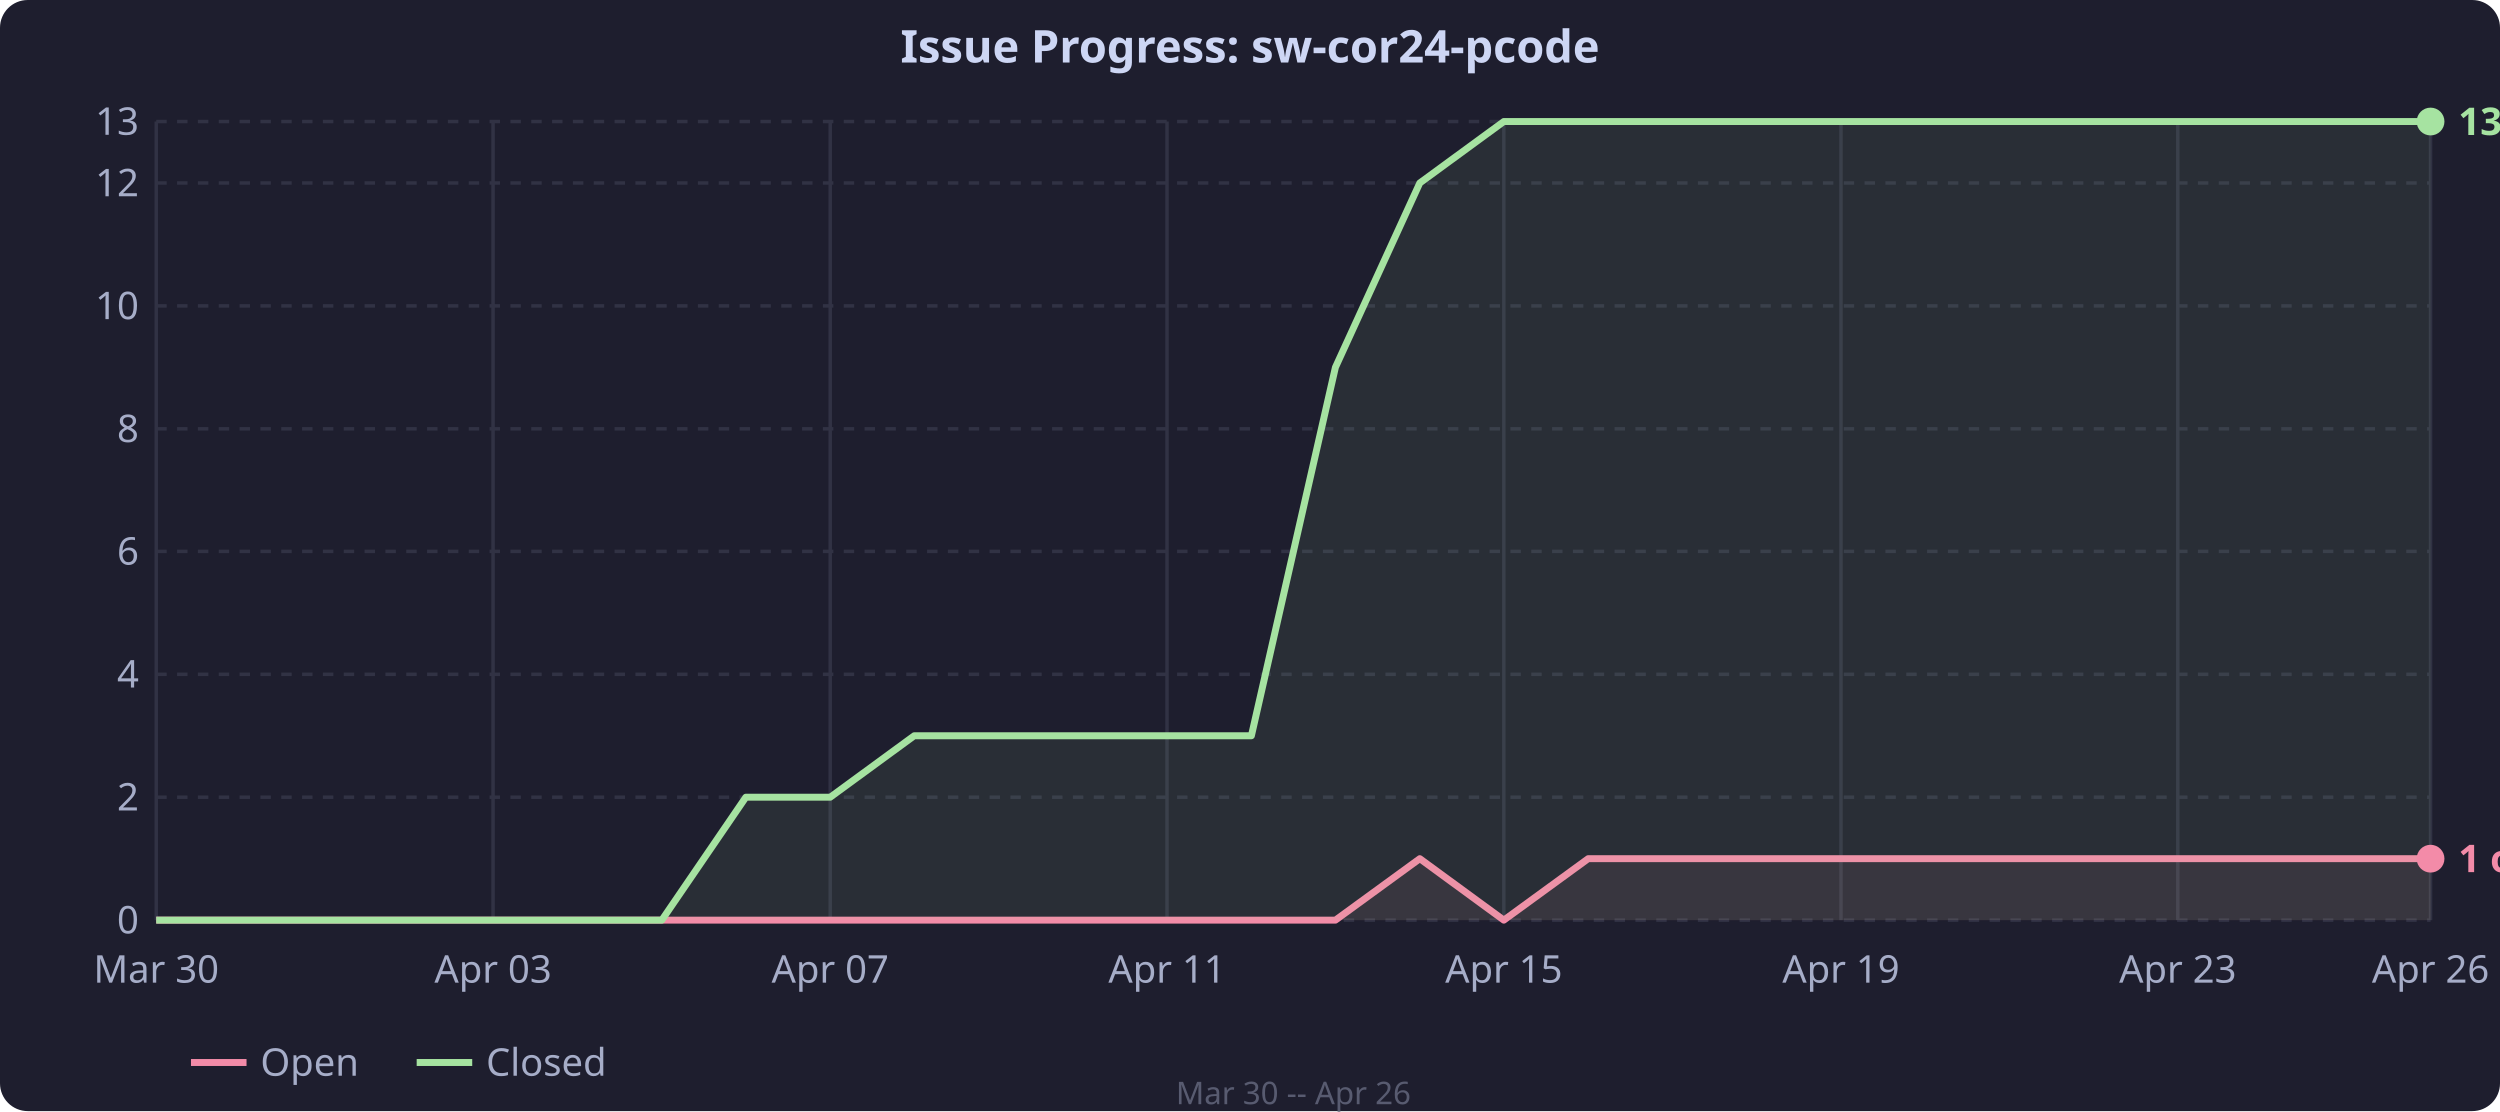
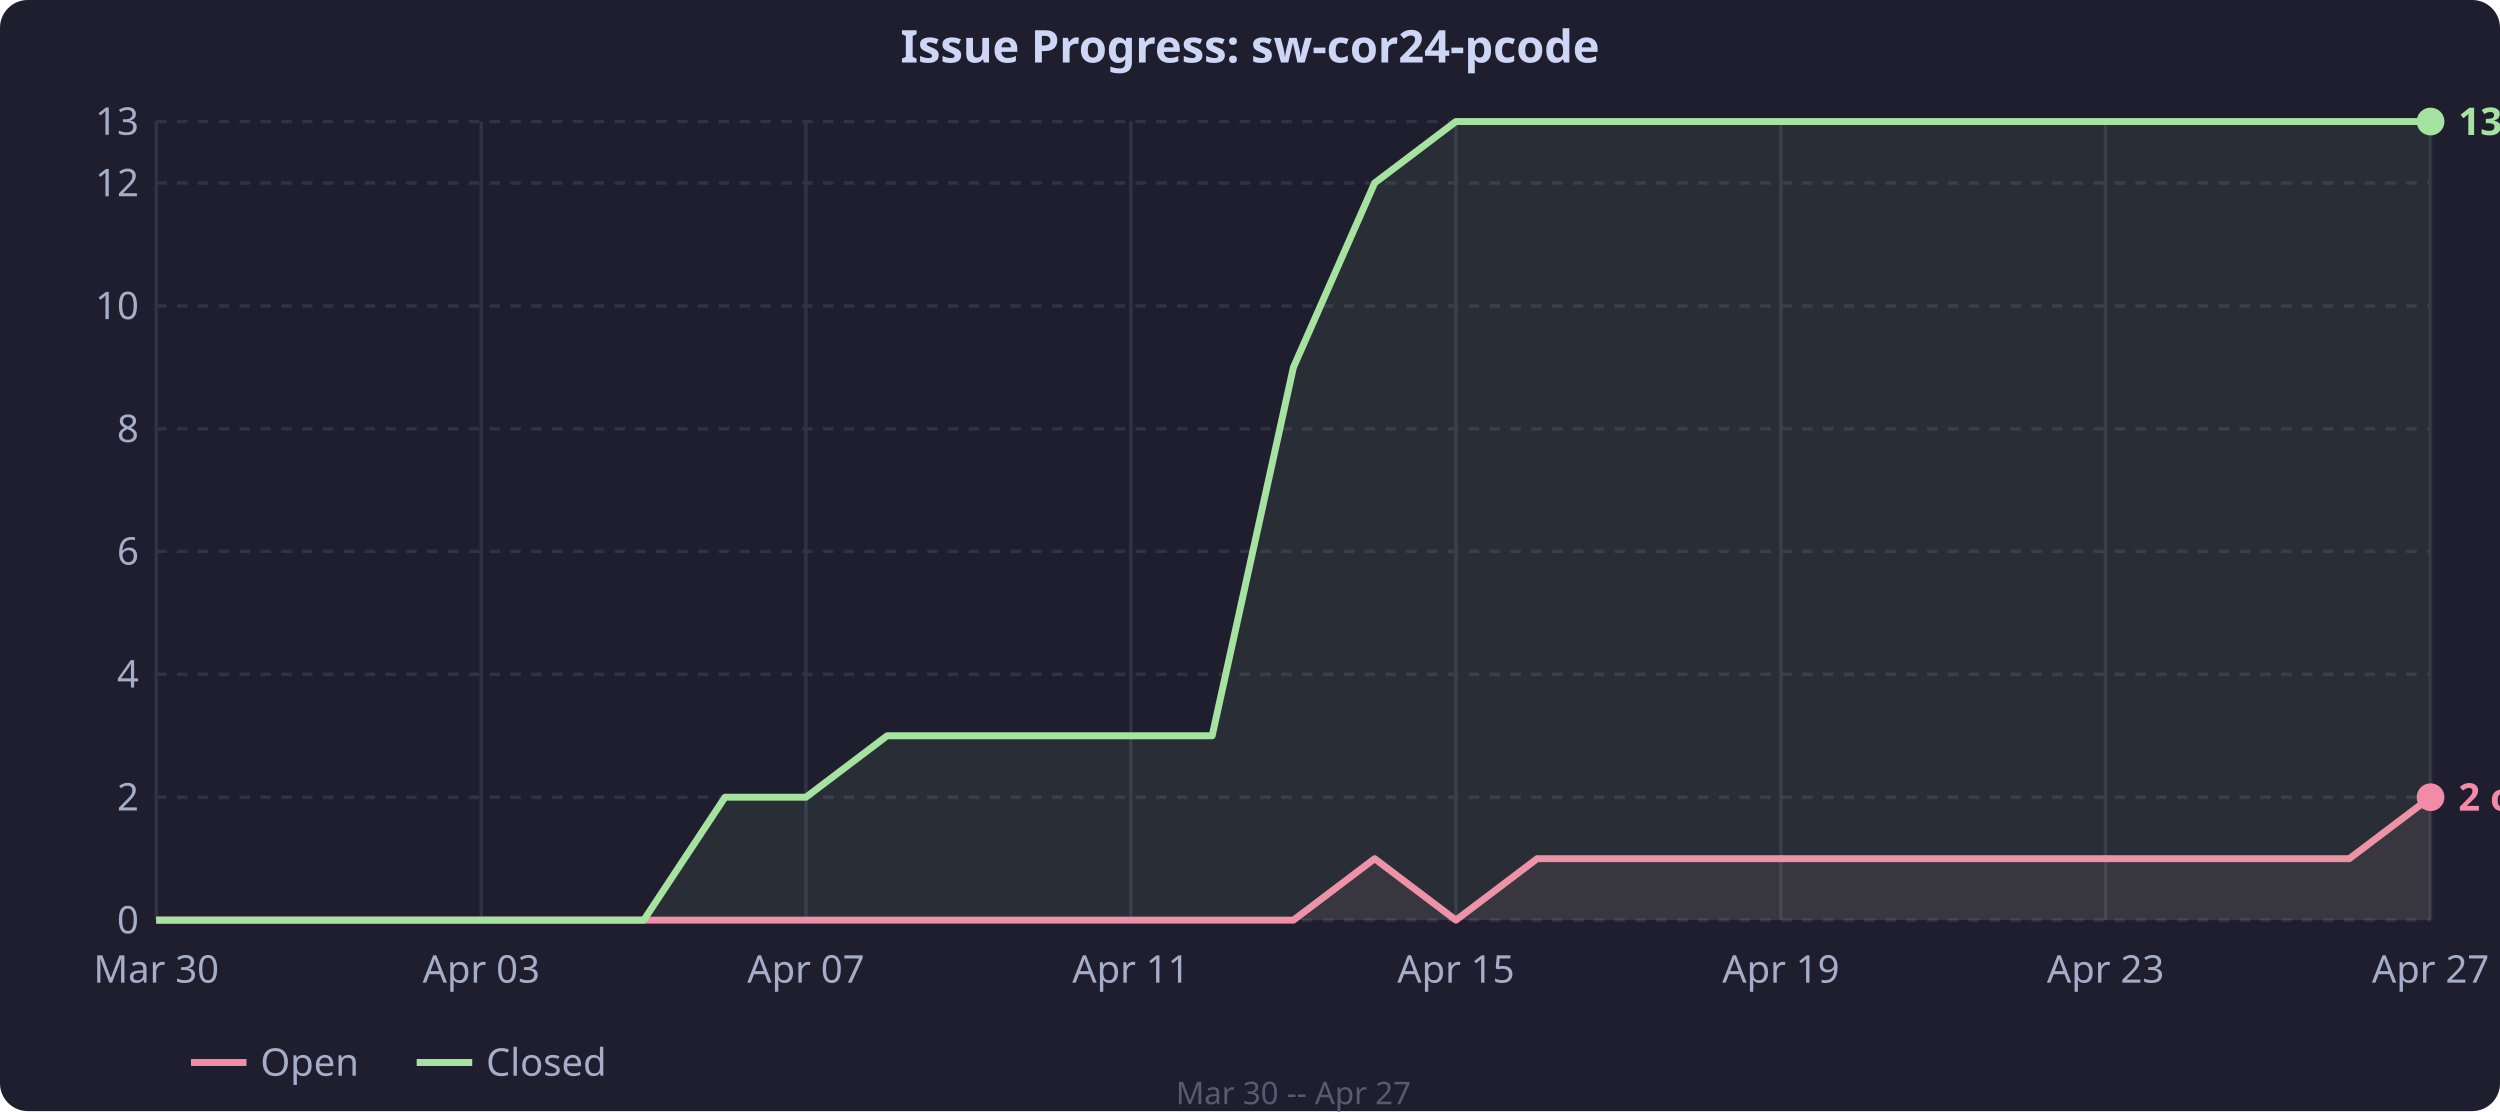
<svg xmlns="http://www.w3.org/2000/svg" viewBox="0 0 720 320" style="font-family: system-ui, sans-serif; font-size: 11px; color: #cdd6f4;">
  <rect width="720" height="320" fill="#1e1e2e" rx="8" />
  <line x1="45" y1="265.0" x2="700" y2="265.0" stroke="#313244" stroke-dasharray="3,3" />
  <text x="40" y="265.0" fill="#a6adc8" text-anchor="end" dominant-baseline="middle">0</text>
  <line x1="45" y1="229.6" x2="700" y2="229.6" stroke="#313244" stroke-dasharray="3,3" />
  <text x="40" y="229.6" fill="#a6adc8" text-anchor="end" dominant-baseline="middle">2</text>
  <line x1="45" y1="194.2" x2="700" y2="194.2" stroke="#313244" stroke-dasharray="3,3" />
  <text x="40" y="194.2" fill="#a6adc8" text-anchor="end" dominant-baseline="middle">4</text>
  <line x1="45" y1="158.8" x2="700" y2="158.8" stroke="#313244" stroke-dasharray="3,3" />
  <text x="40" y="158.8" fill="#a6adc8" text-anchor="end" dominant-baseline="middle">6</text>
  <line x1="45" y1="123.5" x2="700" y2="123.5" stroke="#313244" stroke-dasharray="3,3" />
  <text x="40" y="123.5" fill="#a6adc8" text-anchor="end" dominant-baseline="middle">8</text>
  <line x1="45" y1="88.1" x2="700" y2="88.1" stroke="#313244" stroke-dasharray="3,3" />
  <text x="40" y="88.1" fill="#a6adc8" text-anchor="end" dominant-baseline="middle">10</text>
  <line x1="45" y1="52.7" x2="700" y2="52.7" stroke="#313244" stroke-dasharray="3,3" />
  <text x="40" y="52.7" fill="#a6adc8" text-anchor="end" dominant-baseline="middle">12</text>
  <line x1="45" y1="35.0" x2="700" y2="35.0" stroke="#313244" stroke-dasharray="3,3" />
  <text x="40" y="35.0" fill="#a6adc8" text-anchor="end" dominant-baseline="middle">13</text>
  <text x="45.0" y="283" fill="#a6adc8" text-anchor="middle">Mar 30</text>
  <line x1="45.0" y1="35" x2="45.0" y2="265" stroke="#313244" />
-   <text x="142.0" y="283" fill="#a6adc8" text-anchor="middle">Apr 03</text>
-   <line x1="142.0" y1="35" x2="142.0" y2="265" stroke="#313244" />
-   <text x="239.1" y="283" fill="#a6adc8" text-anchor="middle">Apr 07</text>
-   <line x1="239.1" y1="35" x2="239.1" y2="265" stroke="#313244" />
-   <text x="336.1" y="283" fill="#a6adc8" text-anchor="middle">Apr 11</text>
-   <line x1="336.1" y1="35" x2="336.1" y2="265" stroke="#313244" />
-   <text x="433.1" y="283" fill="#a6adc8" text-anchor="middle">Apr 15</text>
-   <line x1="433.1" y1="35" x2="433.1" y2="265" stroke="#313244" />
-   <text x="530.2" y="283" fill="#a6adc8" text-anchor="middle">Apr 19</text>
-   <line x1="530.2" y1="35" x2="530.2" y2="265" stroke="#313244" />
-   <text x="627.2" y="283" fill="#a6adc8" text-anchor="middle">Apr 23</text>
-   <line x1="627.2" y1="35" x2="627.2" y2="265" stroke="#313244" />
-   <text x="700.0" y="283" fill="#a6adc8" text-anchor="middle">Apr 26</text>
+   <text x="138.6" y="283" fill="#a6adc8" text-anchor="middle">Apr 03</text>
+   <line x1="138.6" y1="35" x2="138.6" y2="265" stroke="#313244" />
+   <text x="232.1" y="283" fill="#a6adc8" text-anchor="middle">Apr 07</text>
+   <line x1="232.1" y1="35" x2="232.1" y2="265" stroke="#313244" />
+   <text x="325.7" y="283" fill="#a6adc8" text-anchor="middle">Apr 11</text>
+   <line x1="325.7" y1="35" x2="325.7" y2="265" stroke="#313244" />
+   <text x="419.3" y="283" fill="#a6adc8" text-anchor="middle">Apr 15</text>
+   <line x1="419.3" y1="35" x2="419.3" y2="265" stroke="#313244" />
+   <text x="512.9" y="283" fill="#a6adc8" text-anchor="middle">Apr 19</text>
+   <line x1="512.9" y1="35" x2="512.9" y2="265" stroke="#313244" />
+   <text x="606.4" y="283" fill="#a6adc8" text-anchor="middle">Apr 23</text>
+   <line x1="606.4" y1="35" x2="606.4" y2="265" stroke="#313244" />
+   <text x="700.0" y="283" fill="#a6adc8" text-anchor="middle">Apr 27</text>
  <line x1="700.0" y1="35" x2="700.0" y2="265" stroke="#313244" />
-   <polygon fill="rgba(243,139,168,0.08)" points="45.0,265.0 69.3,265.0 93.5,265.0 117.8,265.0 142.0,265.0 166.3,265.0 190.6,265.0 214.8,265.0 239.1,265.0 263.3,265.0 287.6,265.0 311.9,265.0 336.1,265.0 360.4,265.0 384.6,265.0 408.9,247.3 433.1,265.0 457.4,247.3 481.7,247.3 505.9,247.3 530.2,247.3 554.4,247.3 578.7,247.3 603.0,247.3 627.2,247.3 651.5,247.3 675.7,247.3 700.0,247.3 700.0,265.0 45.0,265.0" />
-   <polyline fill="none" stroke="#f38ba8" stroke-width="2" stroke-linejoin="round" points="45.0,265.0 69.3,265.0 93.5,265.0 117.8,265.0 142.0,265.0 166.3,265.0 190.6,265.0 214.8,265.0 239.1,265.0 263.3,265.0 287.6,265.0 311.9,265.0 336.1,265.0 360.4,265.0 384.6,265.0 408.9,247.3 433.1,265.0 457.4,247.3 481.7,247.3 505.9,247.3 530.2,247.3 554.4,247.3 578.7,247.3 603.0,247.3 627.2,247.3 651.5,247.3 675.7,247.3 700.0,247.3" />
-   <polygon fill="rgba(166,227,161,0.08)" points="45.0,265.0 69.3,265.0 93.5,265.0 117.8,265.0 142.0,265.0 166.3,265.0 190.6,265.0 214.8,229.6 239.1,229.6 263.3,211.9 287.6,211.9 311.9,211.9 336.1,211.9 360.4,211.9 384.6,105.8 408.9,52.7 433.1,35.0 457.4,35.0 481.7,35.0 505.9,35.0 530.2,35.0 554.4,35.0 578.7,35.0 603.0,35.0 627.2,35.0 651.5,35.0 675.7,35.0 700.0,35.0 700.0,265.0 45.0,265.0" />
-   <polyline fill="none" stroke="#a6e3a1" stroke-width="2" stroke-linejoin="round" points="45.0,265.0 69.3,265.0 93.5,265.0 117.8,265.0 142.0,265.0 166.3,265.0 190.6,265.0 214.8,229.6 239.1,229.6 263.3,211.9 287.6,211.9 311.9,211.9 336.1,211.9 360.4,211.9 384.6,105.8 408.9,52.7 433.1,35.0 457.4,35.0 481.7,35.0 505.9,35.0 530.2,35.0 554.4,35.0 578.7,35.0 603.0,35.0 627.2,35.0 651.5,35.0 675.7,35.0 700.0,35.0" />
-   <circle cx="700.0" cy="247.3" r="4" fill="#f38ba8" />
+   <polygon fill="rgba(243,139,168,0.08)" points="45.0,265.0 68.4,265.0 91.8,265.0 115.2,265.0 138.6,265.0 162.0,265.0 185.4,265.0 208.8,265.0 232.1,265.0 255.5,265.0 278.9,265.0 302.3,265.0 325.7,265.0 349.1,265.0 372.5,265.0 395.9,247.3 419.3,265.0 442.7,247.3 466.1,247.3 489.5,247.3 512.9,247.3 536.2,247.3 559.6,247.3 583.0,247.3 606.4,247.3 629.8,247.3 653.2,247.3 676.6,247.3 700.0,229.6 700.0,265.0 45.0,265.0" />
+   <polyline fill="none" stroke="#f38ba8" stroke-width="2" stroke-linejoin="round" points="45.0,265.0 68.4,265.0 91.8,265.0 115.2,265.0 138.6,265.0 162.0,265.0 185.4,265.0 208.8,265.0 232.1,265.0 255.5,265.0 278.9,265.0 302.3,265.0 325.7,265.0 349.1,265.0 372.5,265.0 395.9,247.3 419.3,265.0 442.7,247.3 466.1,247.3 489.5,247.3 512.9,247.3 536.2,247.3 559.6,247.3 583.0,247.3 606.4,247.3 629.8,247.3 653.2,247.3 676.6,247.3 700.0,229.6" />
+   <polygon fill="rgba(166,227,161,0.08)" points="45.0,265.0 68.4,265.0 91.8,265.0 115.2,265.0 138.6,265.0 162.0,265.0 185.4,265.0 208.8,229.6 232.1,229.6 255.5,211.9 278.9,211.9 302.3,211.9 325.7,211.9 349.1,211.9 372.5,105.8 395.9,52.7 419.3,35.0 442.7,35.0 466.1,35.0 489.5,35.0 512.9,35.0 536.2,35.0 559.6,35.0 583.0,35.0 606.4,35.0 629.8,35.0 653.2,35.0 676.6,35.0 700.0,35.0 700.0,265.0 45.0,265.0" />
+   <polyline fill="none" stroke="#a6e3a1" stroke-width="2" stroke-linejoin="round" points="45.0,265.0 68.4,265.0 91.8,265.0 115.2,265.0 138.6,265.0 162.0,265.0 185.4,265.0 208.8,229.6 232.1,229.6 255.5,211.9 278.9,211.9 302.3,211.9 325.7,211.9 349.1,211.9 372.5,105.8 395.9,52.7 419.3,35.0 442.7,35.0 466.1,35.0 489.5,35.0 512.9,35.0 536.2,35.0 559.6,35.0 583.0,35.0 606.4,35.0 629.8,35.0 653.2,35.0 676.6,35.0 700.0,35.0" />
+   <circle cx="700.0" cy="229.6" r="4" fill="#f38ba8" />
  <circle cx="700.0" cy="35.0" r="4" fill="#a6e3a1" />
-   <text x="708.0" y="247.3" fill="#f38ba8" text-anchor="start" dominant-baseline="middle" font-size="11px" font-weight="600">1 open</text>
+   <text x="708.0" y="229.6" fill="#f38ba8" text-anchor="start" dominant-baseline="middle" font-size="11px" font-weight="600">2 open</text>
  <text x="708.0" y="35.0" fill="#a6e3a1" text-anchor="start" dominant-baseline="middle" font-size="11px" font-weight="600">13 closed</text>
  <text x="360" y="18" fill="#cdd6f4" text-anchor="middle" font-size="13px" font-weight="600">Issue Progress: sw-cor24-pcode</text>
  <line x1="55" y1="306" x2="71" y2="306" stroke="#f38ba8" stroke-width="2" />
  <text x="75" y="306" fill="#a6adc8" dominant-baseline="middle">Open</text>
  <line x1="120" y1="306" x2="136" y2="306" stroke="#a6e3a1" stroke-width="2" />
  <text x="140" y="306" fill="#a6adc8" dominant-baseline="middle">Closed</text>
-   <text x="372.5" y="318" fill="#585b70" text-anchor="middle" font-size="9px">Mar 30 -- Apr 26</text>
+   <text x="372.5" y="318" fill="#585b70" text-anchor="middle" font-size="9px">Mar 30 -- Apr 27</text>
</svg>
